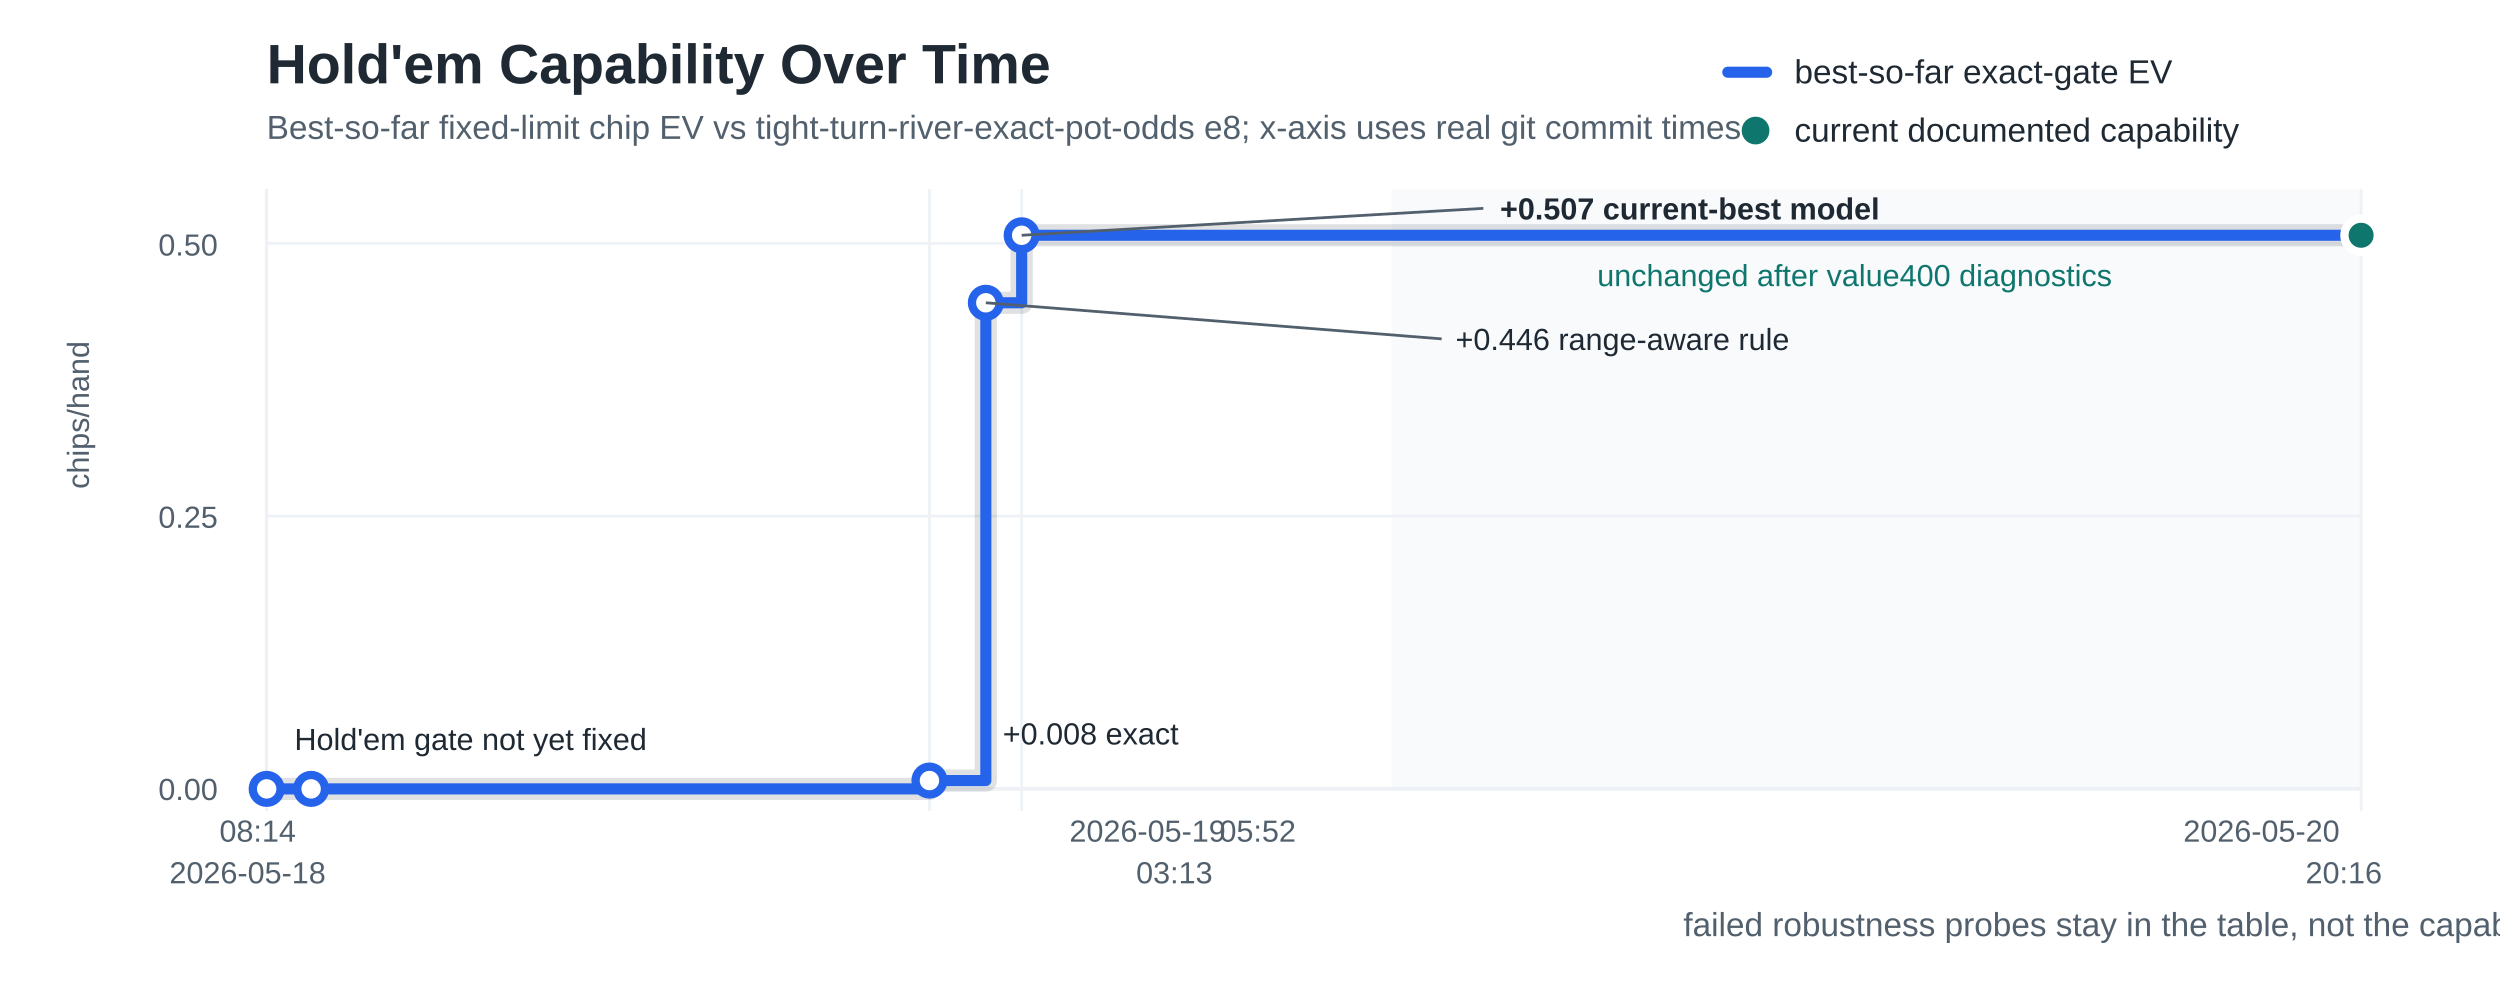
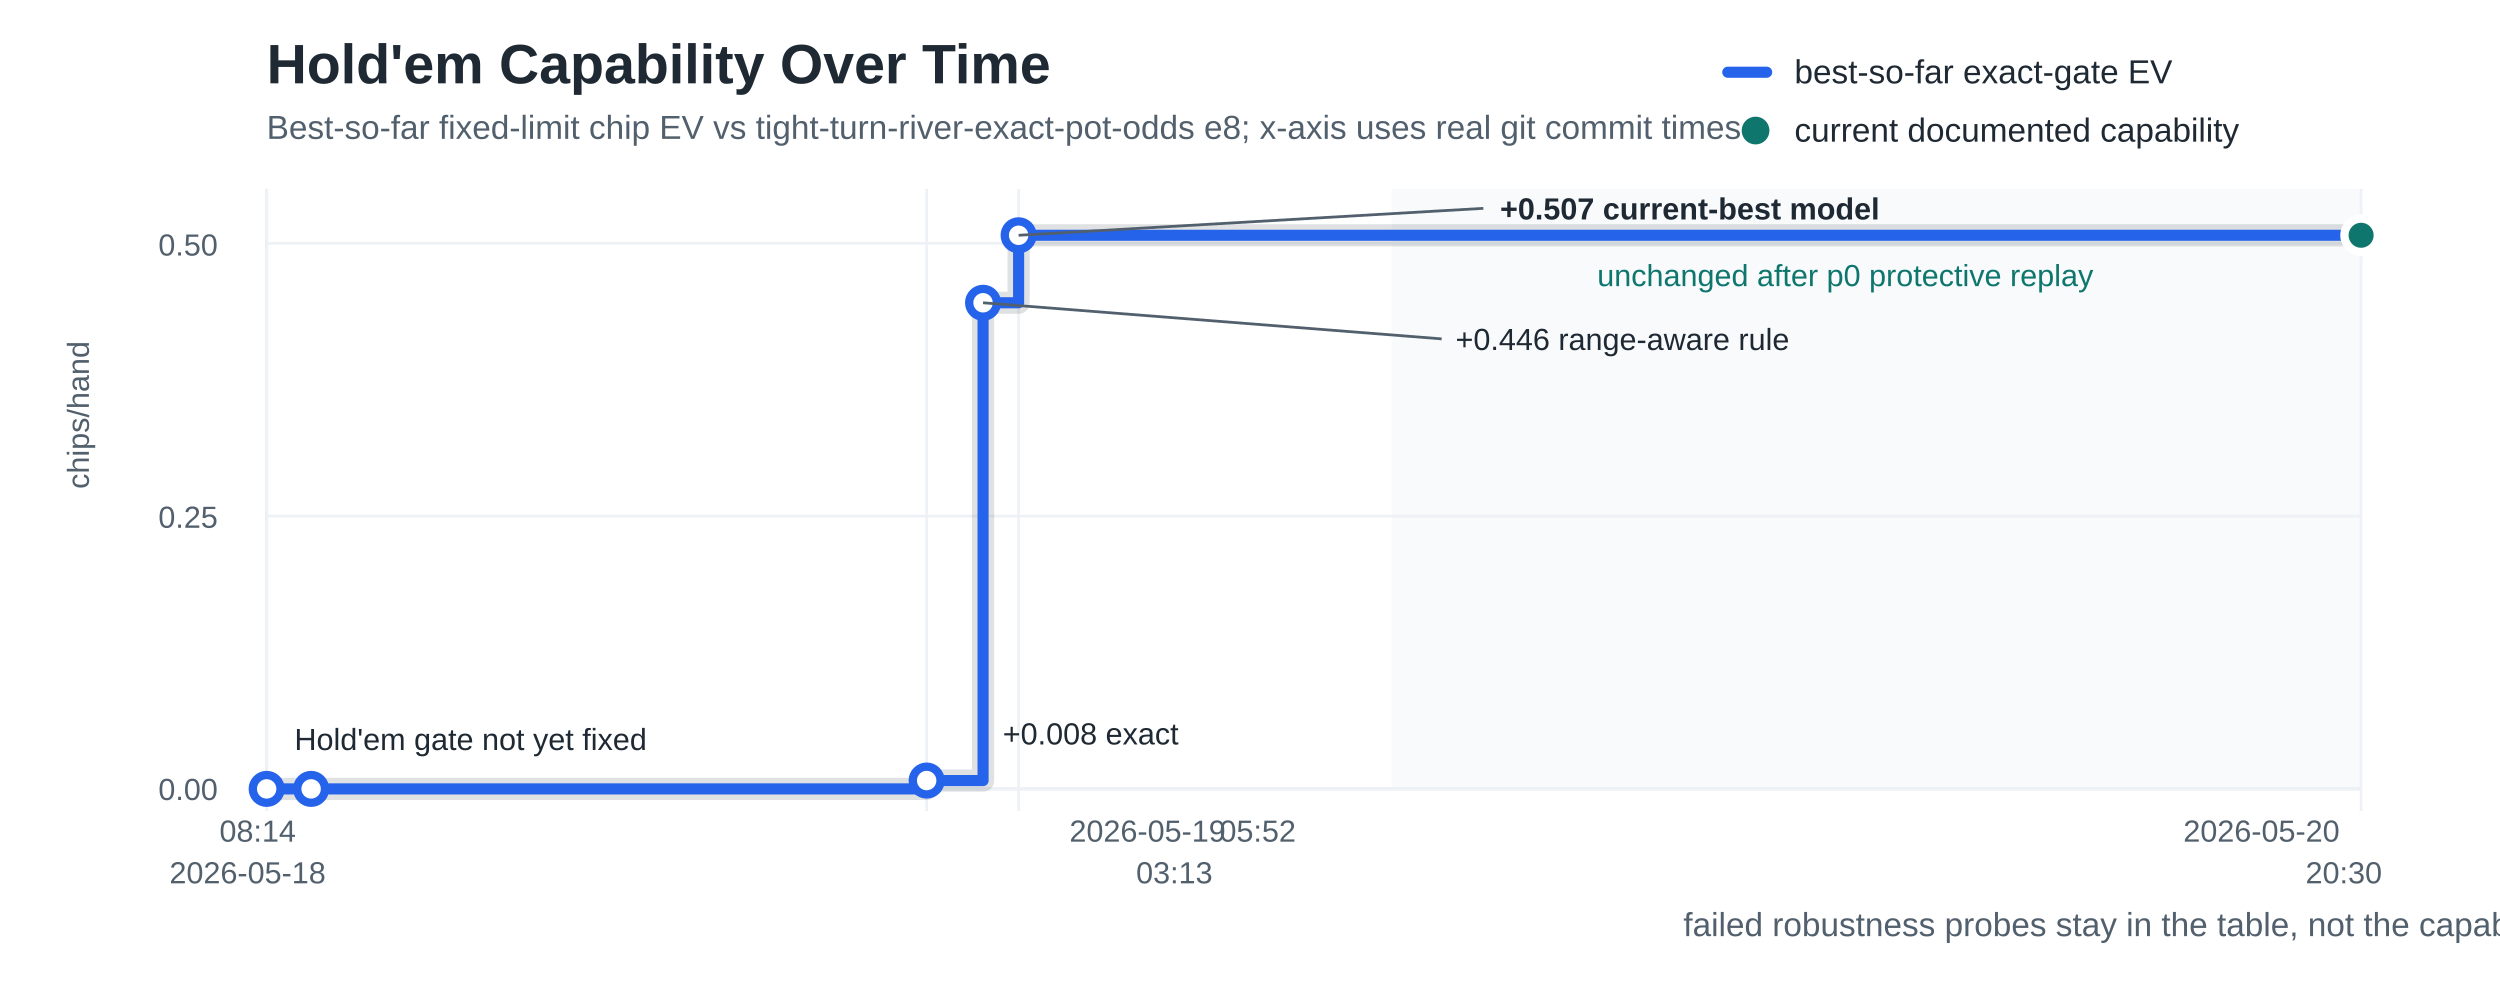
<svg xmlns="http://www.w3.org/2000/svg" width="900" height="360" viewBox="0 0 900 360" role="img" aria-labelledby="title desc">
  <rect width="900" height="360" fill="#ffffff" />
  <rect x="501" y="68" width="349" height="216" fill="#f8fafc" />
  <text x="96" y="30" font-family="Arial, Helvetica, sans-serif" font-size="20" font-weight="700" fill="#1f2933">Hold'em Capability Over Time</text>
  <text x="96" y="50" font-family="Arial, Helvetica, sans-serif" font-size="12" fill="#52606d">Best-so-far fixed-limit chip EV vs tight-turn-river-exact-pot-odds e8; x-axis uses real git commit times</text>
  <g stroke="#d9e2ec" stroke-width="1">
    <line x1="96" y1="284" x2="850" y2="284" />
    <line x1="96" y1="68" x2="96" y2="284" />
  </g>
  <g font-family="Arial, Helvetica, sans-serif" font-size="11" fill="#52606d">
    <line x1="96" y1="284.0" x2="850" y2="284.0" stroke="#eef2f6" stroke-width="1" />
    <text x="57" y="288">0.00</text>
    <line x1="96" y1="185.8" x2="850" y2="185.8" stroke="#eef2f6" stroke-width="1" />
    <text x="57" y="190">0.25</text>
    <line x1="96" y1="87.6" x2="850" y2="87.6" stroke="#eef2f6" stroke-width="1" />
    <text x="57" y="92">0.50</text>
    <text x="32" y="176" transform="rotate(-90 32 176)">chips/hand</text>
  </g>
  <g stroke="#eef2f6" stroke-width="1">
    <line x1="96.0" y1="68" x2="96.0" y2="292" />
-     <line x1="334.6" y1="68" x2="334.6" y2="292" />
-     <line x1="367.8" y1="68" x2="367.8" y2="292" />
+     <line x1="333.6" y1="68" x2="333.6" y2="292" />
+     <line x1="366.7" y1="68" x2="366.7" y2="292" />
    <line x1="850.0" y1="68" x2="850.0" y2="292" />
  </g>
-   <path d="M 96.0 284.0 L 112.0 284.0 L 112.0 284.0 L 334.6 284.0 L 334.6 281.0 L 354.9 281.0 L 354.9 109.0 L 367.8 109.0 L 367.8 84.7 L 791.0 84.7 L 791.0 84.7 L 794.2 84.7 L 794.2 84.7 L 796.2 84.7 L 796.2 84.7 L 797.8 84.7 L 797.8 84.7 L 799.7 84.7 L 799.7 84.7 L 805.9 84.7 L 805.9 84.7 L 809.2 84.7 L 809.2 84.7 L 810.4 84.7 L 810.4 84.7 L 812.6 84.7 L 812.6 84.7 L 814.6 84.7 L 814.6 84.7 L 817.9 84.7 L 817.9 84.7 L 819.0 84.7 L 819.0 84.7 L 821.6 84.7 L 821.6 84.7 L 822.8 84.7 L 822.8 84.7 L 823.8 84.7 L 823.8 84.7 L 825.3 84.7 L 825.3 84.7 L 826.3 84.7 L 826.3 84.7 L 827.4 84.7 L 827.4 84.7 L 828.6 84.7 L 828.6 84.7 L 830.4 84.7 L 830.4 84.7 L 832.3 84.7 L 832.3 84.7 L 833.7 84.7 L 833.7 84.7 L 835.3 84.7 L 835.3 84.7 L 837.7 84.7 L 837.7 84.7 L 840.8 84.7 L 840.8 84.7 L 842.3 84.7 L 842.3 84.7 L 843.9 84.7 L 843.9 84.7 L 844.5 84.7 L 844.5 84.7 L 845.8 84.7 L 845.8 84.7 L 850.0 84.7 L 850.0 84.7" fill="none" stroke="#1f2933" stroke-opacity="0.14" stroke-width="8" stroke-linecap="round" stroke-linejoin="round" />
-   <path d="M 96.0 284.0 L 112.0 284.0 L 112.0 284.0 L 334.6 284.0 L 334.6 281.0 L 354.9 281.0 L 354.9 109.0 L 367.8 109.0 L 367.8 84.7 L 791.0 84.7 L 791.0 84.7 L 794.2 84.7 L 794.2 84.7 L 796.2 84.7 L 796.2 84.7 L 797.8 84.7 L 797.8 84.7 L 799.7 84.7 L 799.7 84.7 L 805.9 84.7 L 805.9 84.7 L 809.2 84.7 L 809.2 84.7 L 810.4 84.7 L 810.4 84.7 L 812.6 84.7 L 812.6 84.7 L 814.6 84.7 L 814.6 84.7 L 817.9 84.7 L 817.9 84.7 L 819.0 84.7 L 819.0 84.7 L 821.6 84.7 L 821.6 84.7 L 822.8 84.7 L 822.8 84.7 L 823.8 84.7 L 823.8 84.7 L 825.3 84.7 L 825.3 84.7 L 826.3 84.7 L 826.3 84.7 L 827.4 84.7 L 827.4 84.7 L 828.6 84.7 L 828.6 84.7 L 830.4 84.7 L 830.4 84.7 L 832.3 84.7 L 832.3 84.7 L 833.7 84.7 L 833.7 84.7 L 835.3 84.7 L 835.3 84.7 L 837.7 84.7 L 837.7 84.7 L 840.8 84.7 L 840.8 84.7 L 842.3 84.7 L 842.3 84.7 L 843.9 84.7 L 843.9 84.7 L 844.5 84.7 L 844.5 84.7 L 845.8 84.7 L 845.8 84.7 L 850.0 84.7 L 850.0 84.7" fill="none" stroke="#2563eb" stroke-width="4" stroke-linecap="round" stroke-linejoin="round" />
+   <path d="M 96.0 284.0 L 112.0 284.0 L 112.0 284.0 L 333.6 284.0 L 333.6 281.0 L 353.9 281.0 L 353.9 109.0 L 366.7 109.0 L 366.7 84.7 L 788.3 84.7 L 788.3 84.7 L 791.5 84.7 L 791.5 84.7 L 793.5 84.7 L 793.5 84.7 L 795.0 84.7 L 795.0 84.7 L 796.9 84.7 L 796.9 84.7 L 803.1 84.7 L 803.1 84.7 L 806.4 84.7 L 806.4 84.7 L 807.6 84.7 L 807.6 84.7 L 809.8 84.7 L 809.8 84.7 L 811.7 84.7 L 811.7 84.7 L 815.1 84.7 L 815.1 84.7 L 816.2 84.7 L 816.2 84.7 L 818.7 84.7 L 818.7 84.7 L 819.9 84.7 L 819.9 84.7 L 821.0 84.7 L 821.0 84.7 L 822.4 84.7 L 822.4 84.7 L 823.4 84.7 L 823.4 84.7 L 824.5 84.7 L 824.5 84.7 L 825.7 84.7 L 825.7 84.7 L 827.5 84.7 L 827.5 84.7 L 829.4 84.7 L 829.4 84.7 L 830.8 84.7 L 830.8 84.7 L 832.4 84.7 L 832.4 84.7 L 834.7 84.7 L 834.7 84.7 L 837.8 84.7 L 837.8 84.7 L 839.3 84.7 L 839.3 84.7 L 840.9 84.7 L 840.9 84.7 L 841.6 84.7 L 841.6 84.7 L 842.9 84.7 L 842.9 84.7 L 847.0 84.7 L 847.0 84.7 L 850.0 84.7 L 850.0 84.7" fill="none" stroke="#1f2933" stroke-opacity="0.14" stroke-width="8" stroke-linecap="round" stroke-linejoin="round" />
+   <path d="M 96.0 284.0 L 112.0 284.0 L 112.0 284.0 L 333.6 284.0 L 333.6 281.0 L 353.9 281.0 L 353.9 109.0 L 366.7 109.0 L 366.7 84.7 L 788.3 84.7 L 788.3 84.7 L 791.5 84.7 L 791.5 84.7 L 793.5 84.7 L 793.5 84.7 L 795.0 84.7 L 795.0 84.7 L 796.9 84.7 L 796.9 84.7 L 803.1 84.7 L 803.1 84.7 L 806.4 84.7 L 806.4 84.7 L 807.6 84.7 L 807.6 84.7 L 809.8 84.7 L 809.8 84.7 L 811.7 84.7 L 811.7 84.7 L 815.1 84.7 L 815.1 84.7 L 816.2 84.7 L 816.2 84.7 L 818.7 84.7 L 818.7 84.7 L 819.9 84.7 L 819.9 84.7 L 821.0 84.7 L 821.0 84.7 L 822.4 84.7 L 822.4 84.7 L 823.4 84.7 L 823.4 84.7 L 824.5 84.7 L 824.5 84.7 L 825.7 84.7 L 825.7 84.7 L 827.5 84.7 L 827.5 84.7 L 829.4 84.7 L 829.4 84.7 L 830.8 84.7 L 830.8 84.7 L 832.4 84.7 L 832.4 84.7 L 834.7 84.7 L 834.7 84.7 L 837.8 84.7 L 837.8 84.7 L 839.3 84.7 L 839.3 84.7 L 840.9 84.7 L 840.9 84.7 L 841.6 84.7 L 841.6 84.7 L 842.9 84.7 L 842.9 84.7 L 847.0 84.7 L 847.0 84.7 L 850.0 84.7 L 850.0 84.7" fill="none" stroke="#2563eb" stroke-width="4" stroke-linecap="round" stroke-linejoin="round" />
  <g fill="#ffffff" stroke="#2563eb" stroke-width="3">
    <circle cx="96.0" cy="284.0" r="5" />
    <circle cx="112.0" cy="284.0" r="5" />
-     <circle cx="334.6" cy="281.0" r="5" />
-     <circle cx="354.9" cy="109.0" r="5" />
-     <circle cx="367.8" cy="84.7" r="5" />
+     <circle cx="333.6" cy="281.0" r="5" />
+     <circle cx="353.9" cy="109.0" r="5" />
+     <circle cx="366.7" cy="84.7" r="5" />
  </g>
  <circle cx="850.0" cy="84.7" r="6" fill="#0f766e" stroke="#ffffff" stroke-width="3" />
  <g font-family="Arial, Helvetica, sans-serif" font-size="11" fill="#1f2933">
    <text x="106" y="270">Hold'em gate not yet fixed</text>
    <text x="361" y="268">+0.008 exact</text>
-     <line x1="354.9" y1="109.0" x2="519" y2="122" stroke="#52606d" stroke-width="1" />
+     <line x1="353.9" y1="109.0" x2="519" y2="122" stroke="#52606d" stroke-width="1" />
    <text x="524" y="126">+0.446 range-aware rule</text>
-     <line x1="367.8" y1="84.7" x2="534" y2="75" stroke="#52606d" stroke-width="1" />
+     <line x1="366.7" y1="84.7" x2="534" y2="75" stroke="#52606d" stroke-width="1" />
    <text x="540" y="79" font-weight="700">+0.507 current-best model</text>
-     <text x="575" y="103" fill="#0f766e">unchanged after value400 diagnostics</text>
+     <text x="575" y="103" fill="#0f766e">unchanged after p0 protective replay</text>
  </g>
  <g font-family="Arial, Helvetica, sans-serif" font-size="11" fill="#52606d">
    <text x="61" y="318">2026-05-18</text>
    <text x="79" y="303">08:14</text>
    <text x="385" y="303">2026-05-19</text>
    <text x="409" y="318">03:13</text>
    <text x="439" y="303">05:52</text>
    <text x="786" y="303">2026-05-20</text>
-     <text x="830" y="318">20:16</text>
+     <text x="830" y="318">20:30</text>
  </g>
  <g font-family="Arial, Helvetica, sans-serif" font-size="12" fill="#1f2933">
    <rect x="620" y="24" width="18" height="4" fill="#2563eb" rx="2" />
    <text x="646" y="30">best-so-far exact-gate EV</text>
    <circle cx="632" cy="47" r="5" fill="#0f766e" />
    <text x="646" y="51">current documented capability</text>
    <text x="606" y="337" fill="#52606d">failed robustness probes stay in the table, not the capability line</text>
  </g>
</svg>
